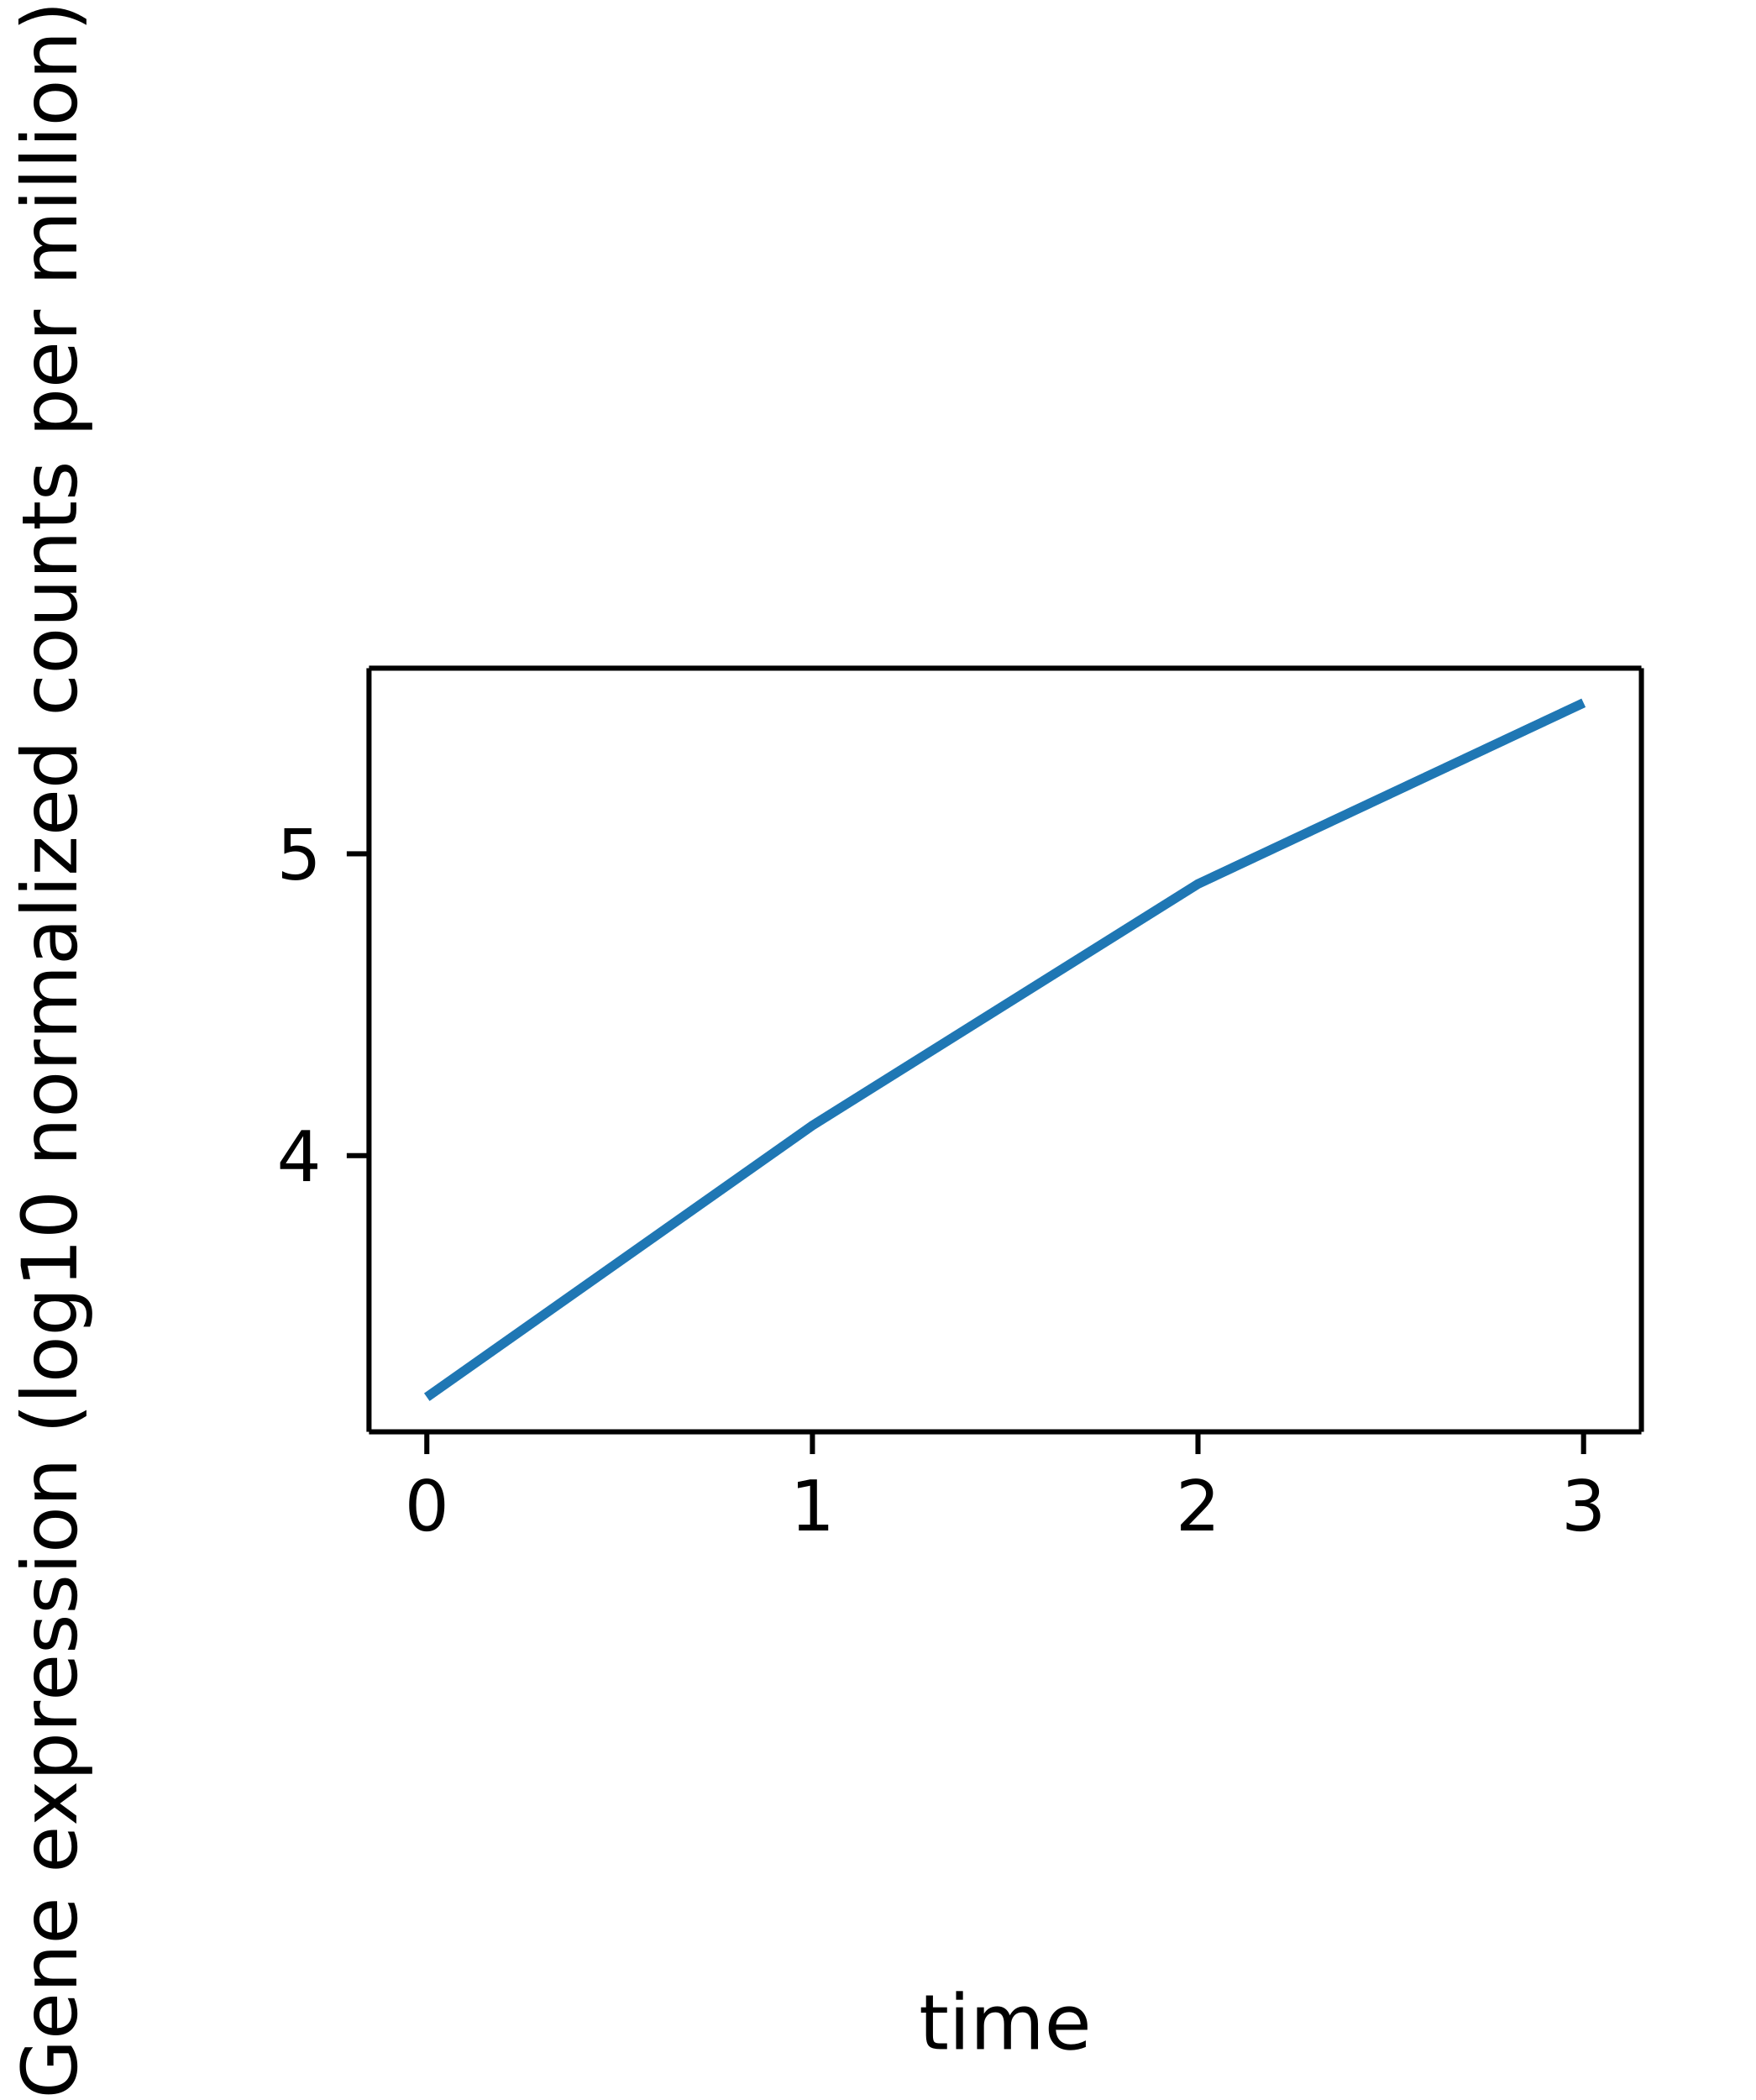
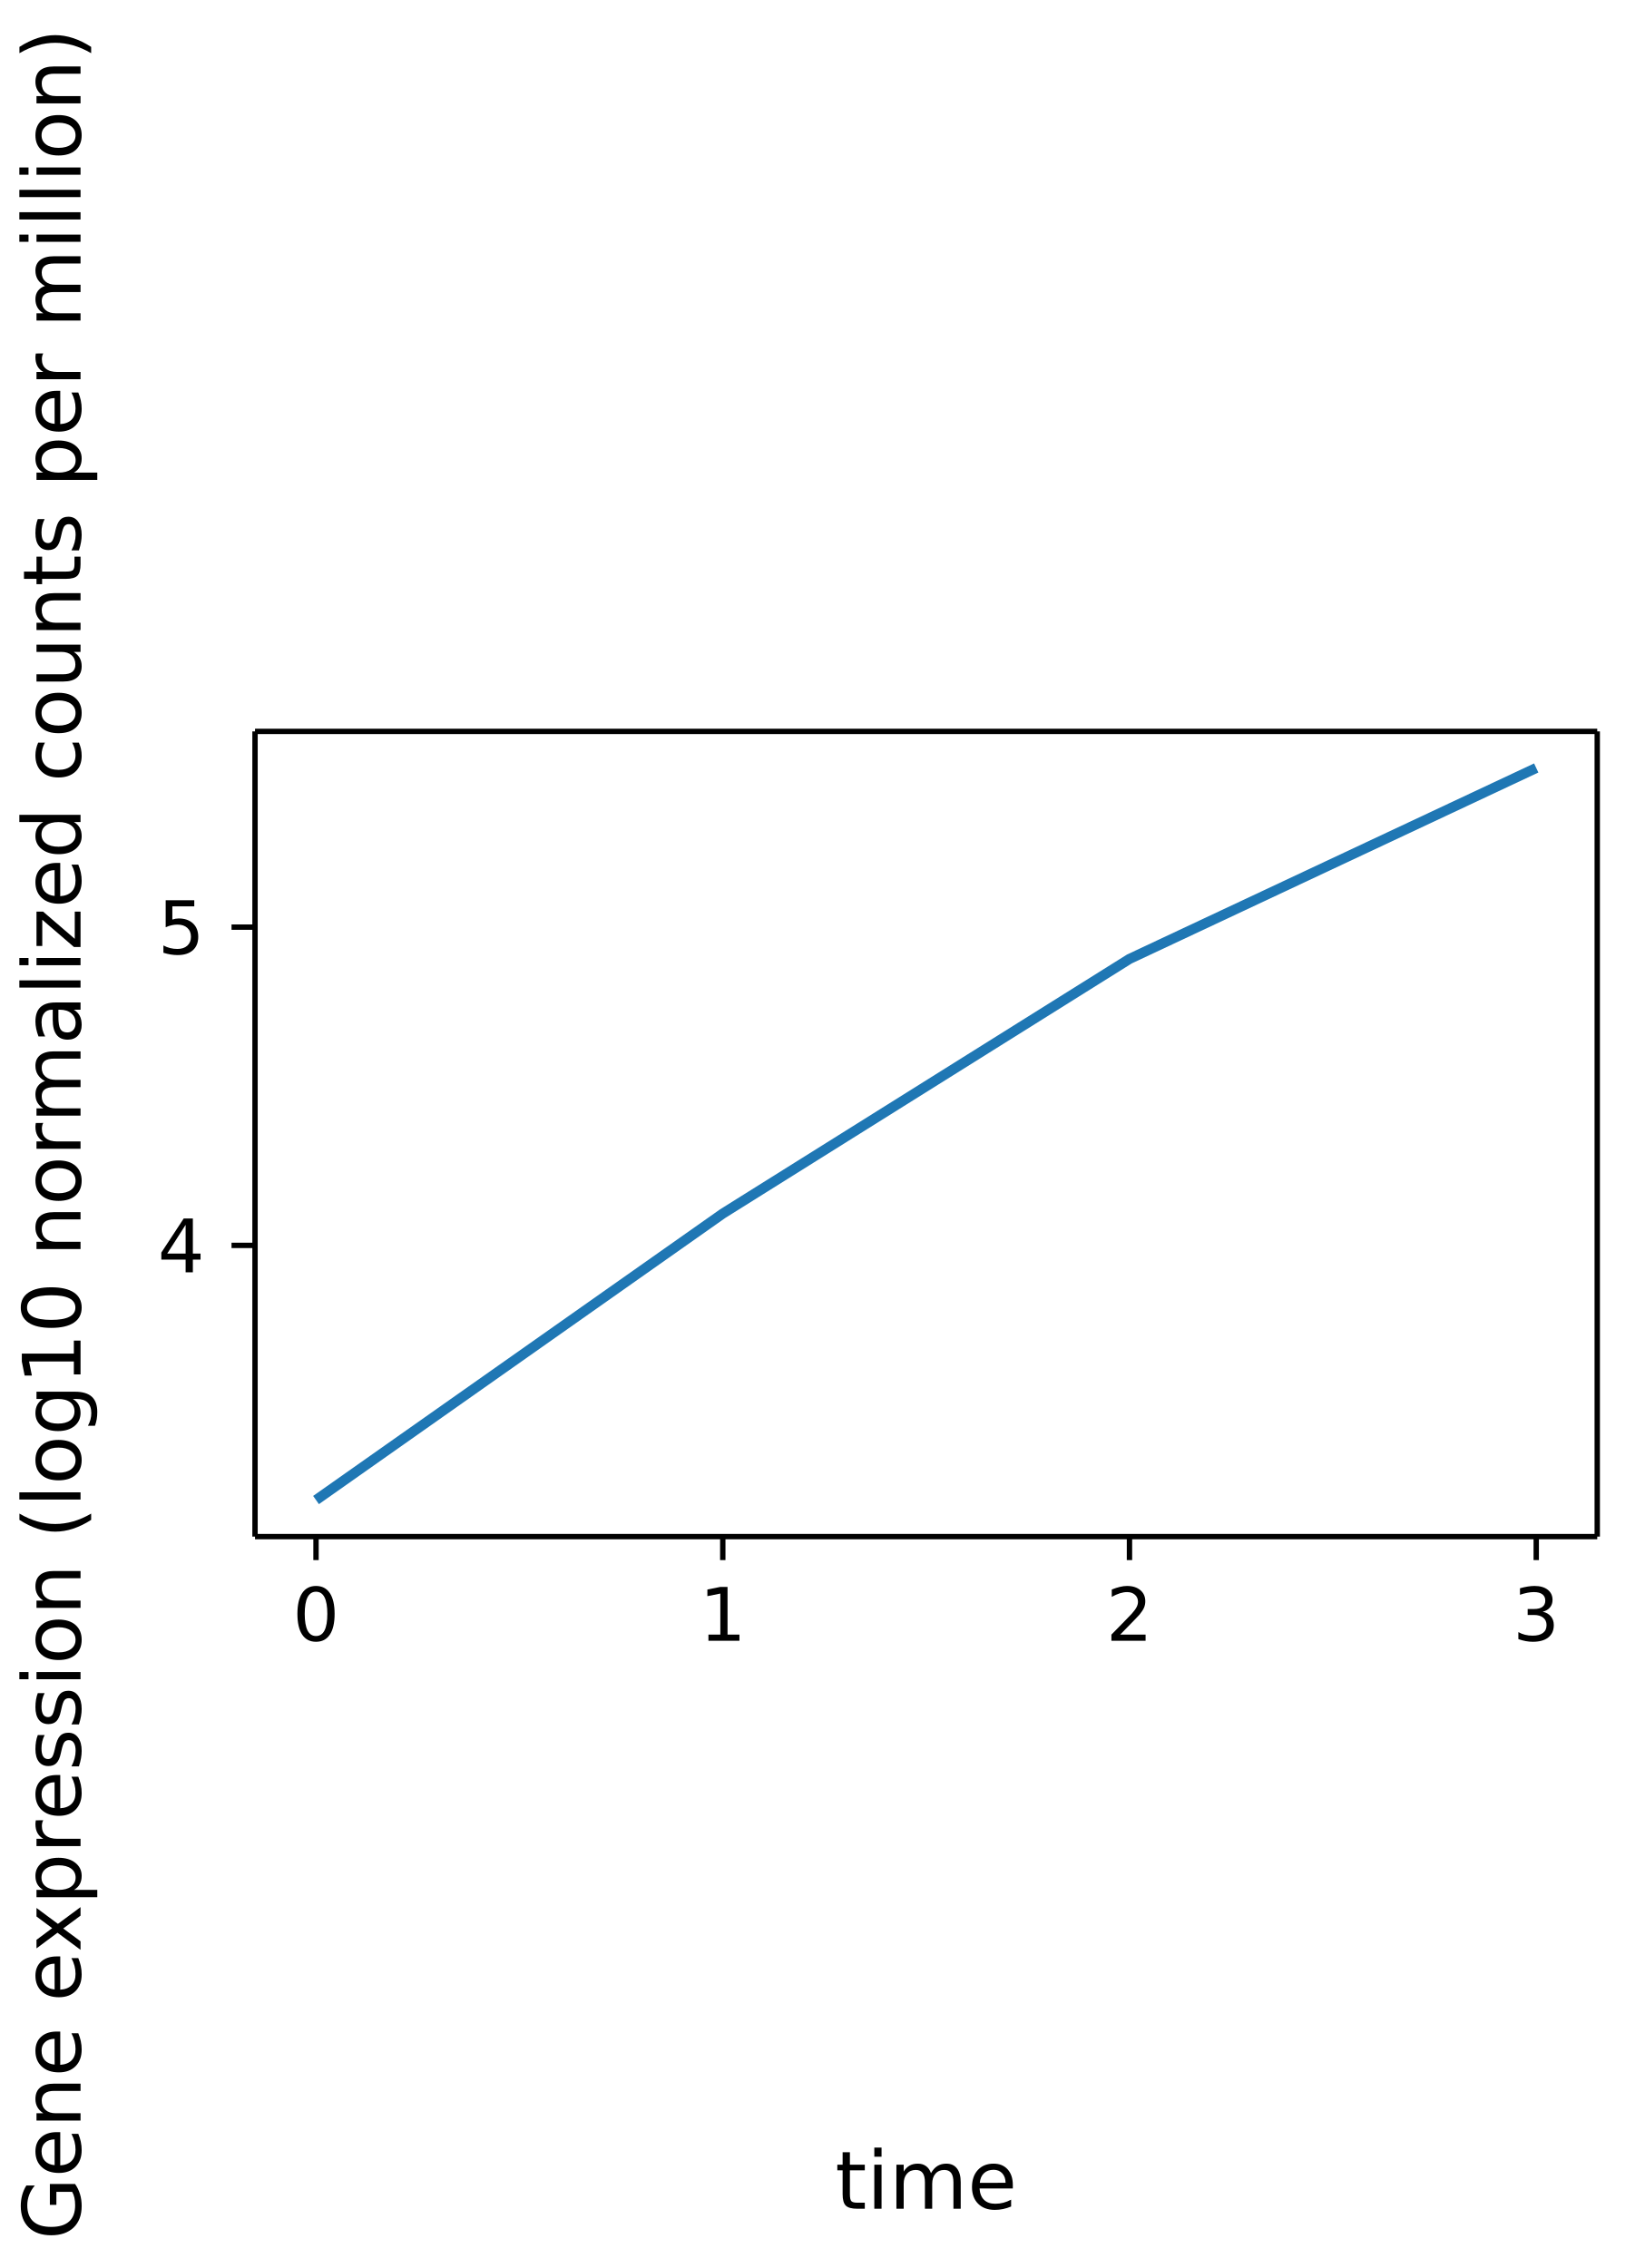
- <svg xmlns="http://www.w3.org/2000/svg" width="276" height="330" viewBox="0 0 276 330" font-family="DejaVu Sans, Bitstream Vera Sans, Verdana, Arial, sans-serif" font-size="11" style="background:#fff" data-plotlet-version="0.4.1" data-plotlet-schema="2" data-plotlet-kind="figure">
-   <g transform="translate(58,105)" data-plotlet-kind="panel" data-plotlet-xlabel="time" data-plotlet-ylabel="Gene expression (log10 normalized counts per million)" data-plotlet-xscale="linear" data-plotlet-yscale="linear" data-plotlet-xlim="-0.15,3.15" data-plotlet-ylim="3.085,5.615" data-plotlet-panel-bbox="0,0,276,330" data-plotlet-data-area="58,105,200,120">
+ <svg xmlns="http://www.w3.org/2000/svg" width="245" height="338" viewBox="0 0 245 338" font-family="DejaVu Sans, Bitstream Vera Sans, Verdana, Arial, sans-serif" font-size="11" style="background:#fff" data-plotlet-version="0.4.3" data-plotlet-schema="2" data-plotlet-kind="figure">
+   <g transform="translate(38,109)" data-plotlet-kind="panel" data-plotlet-xlabel="time" data-plotlet-ylabel="Gene expression (log10 normalized counts per million)" data-plotlet-xscale="linear" data-plotlet-yscale="linear" data-plotlet-xlim="-0.15,3.15" data-plotlet-ylim="3.085,5.615" data-plotlet-panel-bbox="0,0,245,338" data-plotlet-data-area="38,109,200,120">
    <svg x="0" y="0" width="200" height="120" overflow="hidden">
      <g class="plotlet-artist" data-plotlet-type="line" data-plotlet-index="0" data-plotlet-color="#1f77b4" data-plotlet-n="4" data-plotlet-x-min="0" data-plotlet-x-max="3" data-plotlet-y-min="3.2" data-plotlet-y-max="5.5">
        <path d="M9.09,114.55L69.70,71.86L130.30,33.91L190.91,5.45" fill="none" stroke="#1f77b4" stroke-width="1.5" />
      </g>
    </svg>
    <line x1="0" y1="0" x2="200" y2="0" stroke="#000000" stroke-width="0.8" />
    <line x1="0" y1="120" x2="200" y2="120" stroke="#000000" stroke-width="0.8" />
    <line x1="0" y1="0" x2="0" y2="120" stroke="#000000" stroke-width="0.8" />
    <line x1="200" y1="0" x2="200" y2="120" stroke="#000000" stroke-width="0.8" />
    <line x1="9.09" x2="9.09" y1="120" y2="123.5" stroke="#000000" stroke-width="0.8" />
-     <path d="M9.088 128.195Q8.25 128.195 7.829 129.02Q7.407 129.844 7.407 131.499Q7.407 133.147 7.829 133.972Q8.25 134.796 9.088 134.796Q9.931 134.796 10.353 133.972Q10.775 133.147 10.775 131.499Q10.775 129.844 10.353 129.02Q9.931 128.195 9.088 128.195ZM9.088 127.336Q10.436 127.336 11.148 128.402Q11.86 129.468 11.86 131.499Q11.86 133.523 11.148 134.59Q10.436 135.656 9.088 135.656Q7.74 135.656 7.028 134.59Q6.317 133.523 6.317 131.499Q6.317 129.468 7.028 128.402Q7.74 127.336 9.088 127.336Z" fill="#000" />
+     <path d="M9.088 128.214Q8.25 128.214 7.829 129.039Q7.407 129.863 7.407 131.518Q7.407 133.167 7.829 133.991Q8.25 134.815 9.088 134.815Q9.931 134.815 10.353 133.991Q10.775 133.167 10.775 131.518Q10.775 129.863 10.353 129.039Q9.931 128.214 9.088 128.214ZM9.088 127.355Q10.436 127.355 11.148 128.421Q11.86 129.487 11.86 131.518Q11.86 133.542 11.148 134.609Q10.436 135.675 9.088 135.675Q7.74 135.675 7.028 134.609Q6.317 133.542 6.317 131.518Q6.317 129.487 7.028 128.421Q7.74 127.355 9.088 127.355Z" fill="#000" />
    <line x1="69.70" x2="69.70" y1="120" y2="123.5" stroke="#000000" stroke-width="0.8" />
-     <path d="M67.562 134.587H69.334V128.469L67.406 128.856V127.868L69.324 127.481H70.409V134.587H72.181V135.5H67.562Z" fill="#000" />
+     <path d="M67.562 134.606H69.334V128.488L67.406 128.875V127.887L69.324 127.5H70.409V134.606H72.181V135.519H67.562Z" fill="#000" />
    <line x1="130.30" x2="130.30" y1="120" y2="123.5" stroke="#000000" stroke-width="0.8" />
-     <path d="M128.915 134.587H132.701V135.5H127.609V134.587Q128.227 133.948 129.293 132.871Q130.359 131.794 130.633 131.482Q131.154 130.897 131.361 130.491Q131.568 130.086 131.568 129.694Q131.568 129.055 131.119 128.652Q130.671 128.249 129.951 128.249Q129.441 128.249 128.874 128.426Q128.308 128.604 127.663 128.963V127.868Q128.318 127.604 128.888 127.47Q129.457 127.336 129.93 127.336Q131.176 127.336 131.917 127.959Q132.658 128.582 132.658 129.624Q132.658 130.118 132.473 130.561Q132.288 131.004 131.799 131.606Q131.665 131.762 130.945 132.506Q130.225 133.25 128.915 134.587Z" fill="#000" />
+     <path d="M128.915 134.606H132.701V135.519H127.609V134.606Q128.227 133.967 129.293 132.89Q130.359 131.813 130.633 131.501Q131.154 130.916 131.361 130.51Q131.568 130.105 131.568 129.713Q131.568 129.074 131.119 128.671Q130.671 128.268 129.951 128.268Q129.441 128.268 128.874 128.445Q128.308 128.623 127.663 128.982V127.887Q128.318 127.624 128.888 127.489Q129.457 127.355 129.93 127.355Q131.176 127.355 131.917 127.978Q132.658 128.601 132.658 129.643Q132.658 130.137 132.473 130.58Q132.288 131.023 131.799 131.625Q131.665 131.781 130.945 132.525Q130.225 133.269 128.915 134.606Z" fill="#000" />
    <line x1="190.91" x2="190.91" y1="120" y2="123.5" stroke="#000000" stroke-width="0.8" />
-     <path d="M191.873 131.176Q192.652 131.343 193.09 131.869Q193.527 132.396 193.527 133.169Q193.527 134.356 192.711 135.006Q191.895 135.656 190.391 135.656Q189.886 135.656 189.351 135.556Q188.817 135.457 188.248 135.258V134.211Q188.699 134.474 189.236 134.608Q189.773 134.743 190.359 134.743Q191.379 134.743 191.913 134.34Q192.448 133.937 192.448 133.169Q192.448 132.46 191.951 132.06Q191.454 131.66 190.568 131.66H189.633V130.768H190.611Q191.411 130.768 191.836 130.448Q192.26 130.129 192.26 129.527Q192.26 128.91 191.822 128.579Q191.384 128.249 190.568 128.249Q190.122 128.249 189.612 128.346Q189.102 128.442 188.489 128.646V127.68Q189.107 127.508 189.647 127.422Q190.187 127.336 190.665 127.336Q191.9 127.336 192.62 127.897Q193.34 128.458 193.34 129.415Q193.34 130.081 192.958 130.54Q192.577 130.999 191.873 131.176Z" fill="#000" />
+     <path d="M191.873 131.195Q192.652 131.362 193.09 131.888Q193.527 132.415 193.527 133.188Q193.527 134.375 192.711 135.025Q191.895 135.675 190.391 135.675Q189.886 135.675 189.351 135.575Q188.817 135.476 188.248 135.277V134.23Q188.699 134.493 189.236 134.627Q189.773 134.762 190.359 134.762Q191.379 134.762 191.913 134.359Q192.448 133.956 192.448 133.188Q192.448 132.479 191.951 132.079Q191.454 131.679 190.568 131.679H189.633V130.787H190.611Q191.411 130.787 191.836 130.468Q192.26 130.148 192.26 129.546Q192.26 128.929 191.822 128.598Q191.384 128.268 190.568 128.268Q190.122 128.268 189.612 128.365Q189.102 128.461 188.489 128.666V127.699Q189.107 127.527 189.647 127.441Q190.187 127.355 190.665 127.355Q191.9 127.355 192.62 127.916Q193.34 128.478 193.34 129.434Q193.34 130.1 192.958 130.559Q192.577 131.018 191.873 131.195Z" fill="#000" />
    <line x1="0" x2="-3.5" y1="76.60" y2="76.60" stroke="#000000" stroke-width="0.8" />
-     <path d="M-10.341 73.527 -13.081 77.808H-10.341ZM-10.626 72.582H-9.262V77.808H-8.118V78.71H-9.262V80.601H-10.341V78.71H-13.961V77.663Z" fill="#000" />
+     <path d="M-10.341 73.537 -13.081 77.817H-10.341ZM-10.626 72.591H-9.262V77.817H-8.118V78.72H-9.262V80.61H-10.341V78.72H-13.961V77.672Z" fill="#000" />
    <line x1="0" x2="-3.5" y1="29.17" y2="29.17" stroke="#000000" stroke-width="0.8" />
-     <path d="M-13.312 25.151H-9.052V26.064H-12.318V28.03Q-12.082 27.949 -11.845 27.909Q-11.609 27.869 -11.373 27.869Q-10.03 27.869 -9.246 28.605Q-8.461 29.34 -8.461 30.597Q-8.461 31.892 -9.267 32.609Q-10.073 33.326 -11.539 33.326Q-12.044 33.326 -12.568 33.24Q-13.091 33.154 -13.65 32.982V31.892Q-13.167 32.155 -12.651 32.284Q-12.135 32.413 -11.561 32.413Q-10.631 32.413 -10.089 31.924Q-9.546 31.435 -9.546 30.597Q-9.546 29.759 -10.089 29.271Q-10.631 28.782 -11.561 28.782Q-11.996 28.782 -12.428 28.878Q-12.86 28.975 -13.312 29.179Z" fill="#000" />
-     <path d="M88.642 208.574V210.438H90.862V211.275H88.642V214.838Q88.642 215.641 88.861 215.869Q89.081 216.098 89.755 216.098H90.862V217.0H89.755Q88.507 217.0 88.032 216.534Q87.558 216.068 87.558 214.838V211.275H86.767V210.438H87.558V208.574ZM92.28 210.438H93.358V217.0H92.28ZM92.28 207.883H93.358V209.248H92.28ZM100.724 211.697Q101.128 210.971 101.69 210.625Q102.253 210.279 103.015 210.279Q104.04 210.279 104.597 210.997Q105.153 211.715 105.153 213.039V217.0H104.069V213.074Q104.069 212.131 103.735 211.674Q103.401 211.217 102.716 211.217Q101.878 211.217 101.392 211.773Q100.905 212.33 100.905 213.291V217.0H99.821V213.074Q99.821 212.125 99.487 211.671Q99.153 211.217 98.456 211.217Q97.63 211.217 97.144 211.776Q96.657 212.336 96.657 213.291V217.0H95.573V210.438H96.657V211.457Q97.026 210.854 97.542 210.566Q98.058 210.279 98.767 210.279Q99.481 210.279 99.982 210.643Q100.483 211.006 100.724 211.697ZM112.917 213.449V213.977H107.96Q108.03 215.09 108.631 215.673Q109.231 216.256 110.304 216.256Q110.925 216.256 111.508 216.104Q112.091 215.951 112.665 215.646V216.666Q112.085 216.912 111.476 217.041Q110.866 217.17 110.239 217.17Q108.669 217.17 107.752 216.256Q106.835 215.342 106.835 213.783Q106.835 212.172 107.705 211.226Q108.575 210.279 110.052 210.279Q111.376 210.279 112.146 211.132Q112.917 211.984 112.917 213.449ZM111.839 213.133Q111.827 212.248 111.344 211.721Q110.86 211.193 110.063 211.193Q109.161 211.193 108.619 211.703Q108.077 212.213 107.995 213.139Z" fill="#000" />
-     <g transform="translate(-46,60.0) rotate(-90)">
+     <path d="M-13.312 25.16H-9.052V26.074H-12.318V28.039Q-12.082 27.959 -11.845 27.918Q-11.609 27.878 -11.373 27.878Q-10.03 27.878 -9.246 28.614Q-8.461 29.35 -8.461 30.607Q-8.461 31.901 -9.267 32.618Q-10.073 33.335 -11.539 33.335Q-12.044 33.335 -12.568 33.249Q-13.091 33.163 -13.65 32.991V31.901Q-13.167 32.164 -12.651 32.293Q-12.135 32.422 -11.561 32.422Q-10.631 32.422 -10.089 31.933Q-9.546 31.445 -9.546 30.607Q-9.546 29.769 -10.089 29.28Q-10.631 28.791 -11.561 28.791Q-11.996 28.791 -12.428 28.888Q-12.86 28.985 -13.312 29.189Z" fill="#000" />
+     <path d="M88.642 211.744V213.607H90.862V214.445H88.642V218.008Q88.642 218.811 88.861 219.039Q89.081 219.268 89.755 219.268H90.862V220.17H89.755Q88.507 220.17 88.032 219.704Q87.558 219.238 87.558 218.008V214.445H86.767V213.607H87.558V211.744ZM92.28 213.607H93.358V220.17H92.28ZM92.28 211.053H93.358V212.418H92.28ZM100.724 214.867Q101.128 214.141 101.69 213.795Q102.253 213.449 103.015 213.449Q104.04 213.449 104.597 214.167Q105.153 214.885 105.153 216.209V220.17H104.069V216.244Q104.069 215.301 103.735 214.844Q103.401 214.387 102.716 214.387Q101.878 214.387 101.392 214.943Q100.905 215.5 100.905 216.461V220.17H99.821V216.244Q99.821 215.295 99.487 214.841Q99.153 214.387 98.456 214.387Q97.63 214.387 97.144 214.946Q96.657 215.506 96.657 216.461V220.17H95.573V213.607H96.657V214.627Q97.026 214.023 97.542 213.736Q98.058 213.449 98.767 213.449Q99.481 213.449 99.982 213.812Q100.483 214.176 100.724 214.867ZM112.917 216.619V217.146H107.96Q108.03 218.26 108.631 218.843Q109.231 219.426 110.304 219.426Q110.925 219.426 111.508 219.273Q112.091 219.121 112.665 218.816V219.836Q112.085 220.082 111.476 220.211Q110.866 220.34 110.239 220.34Q108.669 220.34 107.752 219.426Q106.835 218.512 106.835 216.953Q106.835 215.342 107.705 214.396Q108.575 213.449 110.052 213.449Q111.376 213.449 112.146 214.302Q112.917 215.154 112.917 216.619ZM111.839 216.303Q111.827 215.418 111.344 214.891Q110.86 214.363 110.063 214.363Q109.161 214.363 108.619 214.873Q108.077 215.383 107.995 216.309Z" fill="#000" />
+     <g transform="translate(-26.0,60.0) rotate(-90)">
      <path d="M-157.652 -1.248V-3.598H-159.586V-4.57H-156.48V-0.814Q-157.166 -0.328 -157.992 -0.079Q-158.818 0.17 -159.756 0.17Q-161.807 0.17 -162.964 -1.028Q-164.121 -2.227 -164.121 -4.365Q-164.121 -6.51 -162.964 -7.708Q-161.807 -8.906 -159.756 -8.906Q-158.9 -8.906 -158.13 -8.695Q-157.359 -8.484 -156.709 -8.074V-6.814Q-157.365 -7.371 -158.104 -7.652Q-158.842 -7.934 -159.656 -7.934Q-161.262 -7.934 -162.067 -7.037Q-162.873 -6.141 -162.873 -4.365Q-162.873 -2.596 -162.067 -1.699Q-161.262 -0.803 -159.656 -0.803Q-159.029 -0.803 -158.537 -0.911Q-158.045 -1.02 -157.652 -1.248ZM-148.752 -3.551V-3.023H-153.709Q-153.639 -1.91 -153.038 -1.327Q-152.438 -0.744 -151.365 -0.744Q-150.744 -0.744 -150.161 -0.896Q-149.578 -1.049 -149.004 -1.354V-0.334Q-149.584 -0.088 -150.193 0.041Q-150.803 0.17 -151.43 0.17Q-153.0 0.17 -153.917 -0.744Q-154.834 -1.658 -154.834 -3.217Q-154.834 -4.828 -153.964 -5.774Q-153.094 -6.721 -151.617 -6.721Q-150.293 -6.721 -149.522 -5.868Q-148.752 -5.016 -148.752 -3.551ZM-149.83 -3.867Q-149.842 -4.752 -150.325 -5.279Q-150.809 -5.807 -151.605 -5.807Q-152.508 -5.807 -153.05 -5.297Q-153.592 -4.787 -153.674 -3.861ZM-141.527 -3.961V0.0H-142.605V-3.926Q-142.605 -4.857 -142.969 -5.32Q-143.332 -5.783 -144.059 -5.783Q-144.932 -5.783 -145.436 -5.227Q-145.939 -4.67 -145.939 -3.709V0.0H-147.023V-6.562H-145.939V-5.543Q-145.553 -6.135 -145.028 -6.428Q-144.504 -6.721 -143.818 -6.721Q-142.688 -6.721 -142.107 -6.021Q-141.527 -5.32 -141.527 -3.961ZM-133.764 -3.551V-3.023H-138.721Q-138.65 -1.91 -138.05 -1.327Q-137.449 -0.744 -136.377 -0.744Q-135.756 -0.744 -135.173 -0.896Q-134.59 -1.049 -134.016 -1.354V-0.334Q-134.596 -0.088 -135.205 0.041Q-135.814 0.17 -136.441 0.17Q-138.012 0.17 -138.929 -0.744Q-139.846 -1.658 -139.846 -3.217Q-139.846 -4.828 -138.976 -5.774Q-138.105 -6.721 -136.629 -6.721Q-135.305 -6.721 -134.534 -5.868Q-133.764 -5.016 -133.764 -3.551ZM-134.842 -3.867Q-134.854 -4.752 -135.337 -5.279Q-135.82 -5.807 -136.617 -5.807Q-137.52 -5.807 -138.062 -5.297Q-138.604 -4.787 -138.686 -3.861ZM-122.566 -3.551V-3.023H-127.523Q-127.453 -1.91 -126.853 -1.327Q-126.252 -0.744 -125.18 -0.744Q-124.559 -0.744 -123.976 -0.896Q-123.393 -1.049 -122.818 -1.354V-0.334Q-123.398 -0.088 -124.008 0.041Q-124.617 0.17 -125.244 0.17Q-126.814 0.17 -127.731 -0.744Q-128.648 -1.658 -128.648 -3.217Q-128.648 -4.828 -127.778 -5.774Q-126.908 -6.721 -125.432 -6.721Q-124.107 -6.721 -123.337 -5.868Q-122.566 -5.016 -122.566 -3.551ZM-123.645 -3.867Q-123.656 -4.752 -124.14 -5.279Q-124.623 -5.807 -125.42 -5.807Q-126.322 -5.807 -126.864 -5.297Q-127.406 -4.787 -127.488 -3.861ZM-115.342 -6.562 -117.715 -3.369 -115.219 0.0H-116.49L-118.4 -2.578L-120.311 0.0H-121.582L-119.033 -3.434L-121.365 -6.562H-120.094L-118.354 -4.225L-116.613 -6.562ZM-112.652 -0.984V2.496H-113.736V-6.562H-112.652V-5.566Q-112.312 -6.152 -111.794 -6.437Q-111.275 -6.721 -110.555 -6.721Q-109.359 -6.721 -108.612 -5.771Q-107.865 -4.822 -107.865 -3.275Q-107.865 -1.729 -108.612 -0.779Q-109.359 0.17 -110.555 0.17Q-111.275 0.17 -111.794 -0.114Q-112.312 -0.398 -112.652 -0.984ZM-108.984 -3.275Q-108.984 -4.465 -109.474 -5.142Q-109.963 -5.818 -110.818 -5.818Q-111.674 -5.818 -112.163 -5.142Q-112.652 -4.465 -112.652 -3.275Q-112.652 -2.086 -112.163 -1.409Q-111.674 -0.732 -110.818 -0.732Q-109.963 -0.732 -109.474 -1.409Q-108.984 -2.086 -108.984 -3.275ZM-102.275 -5.555Q-102.457 -5.66 -102.671 -5.71Q-102.885 -5.76 -103.143 -5.76Q-104.057 -5.76 -104.546 -5.165Q-105.035 -4.57 -105.035 -3.457V0.0H-106.119V-6.562H-105.035V-5.543Q-104.695 -6.141 -104.15 -6.431Q-103.605 -6.721 -102.826 -6.721Q-102.715 -6.721 -102.58 -6.706Q-102.445 -6.691 -102.281 -6.662ZM-95.531 -3.551V-3.023H-100.488Q-100.418 -1.91 -99.817 -1.327Q-99.217 -0.744 -98.145 -0.744Q-97.523 -0.744 -96.94 -0.896Q-96.357 -1.049 -95.783 -1.354V-0.334Q-96.363 -0.088 -96.973 0.041Q-97.582 0.17 -98.209 0.17Q-99.779 0.17 -100.696 -0.744Q-101.613 -1.658 -101.613 -3.217Q-101.613 -4.828 -100.743 -5.774Q-99.873 -6.721 -98.396 -6.721Q-97.072 -6.721 -96.302 -5.868Q-95.531 -5.016 -95.531 -3.551ZM-96.609 -3.867Q-96.621 -4.752 -97.104 -5.279Q-97.588 -5.807 -98.385 -5.807Q-99.287 -5.807 -99.829 -5.297Q-100.371 -4.787 -100.453 -3.861ZM-89.578 -6.369V-5.35Q-90.035 -5.584 -90.527 -5.701Q-91.02 -5.818 -91.547 -5.818Q-92.35 -5.818 -92.751 -5.572Q-93.152 -5.326 -93.152 -4.834Q-93.152 -4.459 -92.865 -4.245Q-92.578 -4.031 -91.711 -3.838L-91.342 -3.756Q-90.193 -3.51 -89.71 -3.062Q-89.227 -2.613 -89.227 -1.811Q-89.227 -0.896 -89.95 -0.363Q-90.674 0.17 -91.939 0.17Q-92.467 0.17 -93.038 0.067Q-93.609 -0.035 -94.242 -0.24V-1.354Q-93.645 -1.043 -93.064 -0.888Q-92.484 -0.732 -91.916 -0.732Q-91.154 -0.732 -90.744 -0.993Q-90.334 -1.254 -90.334 -1.729Q-90.334 -2.168 -90.63 -2.402Q-90.926 -2.637 -91.928 -2.854L-92.303 -2.941Q-93.305 -3.152 -93.75 -3.589Q-94.195 -4.025 -94.195 -4.787Q-94.195 -5.713 -93.539 -6.217Q-92.883 -6.721 -91.676 -6.721Q-91.078 -6.721 -90.551 -6.633Q-90.023 -6.545 -89.578 -6.369ZM-83.326 -6.369V-5.35Q-83.783 -5.584 -84.275 -5.701Q-84.768 -5.818 -85.295 -5.818Q-86.098 -5.818 -86.499 -5.572Q-86.9 -5.326 -86.9 -4.834Q-86.9 -4.459 -86.613 -4.245Q-86.326 -4.031 -85.459 -3.838L-85.09 -3.756Q-83.941 -3.51 -83.458 -3.062Q-82.975 -2.613 -82.975 -1.811Q-82.975 -0.896 -83.698 -0.363Q-84.422 0.17 -85.688 0.17Q-86.215 0.17 -86.786 0.067Q-87.357 -0.035 -87.99 -0.24V-1.354Q-87.393 -1.043 -86.812 -0.888Q-86.232 -0.732 -85.664 -0.732Q-84.902 -0.732 -84.492 -0.993Q-84.082 -1.254 -84.082 -1.729Q-84.082 -2.168 -84.378 -2.402Q-84.674 -2.637 -85.676 -2.854L-86.051 -2.941Q-87.053 -3.152 -87.498 -3.589Q-87.943 -4.025 -87.943 -4.787Q-87.943 -5.713 -87.287 -6.217Q-86.631 -6.721 -85.424 -6.721Q-84.826 -6.721 -84.299 -6.633Q-83.771 -6.545 -83.326 -6.369ZM-81.258 -6.562H-80.18V0.0H-81.258ZM-81.258 -9.117H-80.18V-7.752H-81.258ZM-75.381 -5.807Q-76.248 -5.807 -76.752 -5.13Q-77.256 -4.453 -77.256 -3.275Q-77.256 -2.098 -76.755 -1.421Q-76.254 -0.744 -75.381 -0.744Q-74.52 -0.744 -74.016 -1.424Q-73.512 -2.104 -73.512 -3.275Q-73.512 -4.441 -74.016 -5.124Q-74.52 -5.807 -75.381 -5.807ZM-75.381 -6.721Q-73.975 -6.721 -73.172 -5.807Q-72.369 -4.893 -72.369 -3.275Q-72.369 -1.664 -73.172 -0.747Q-73.975 0.17 -75.381 0.17Q-76.793 0.17 -77.593 -0.747Q-78.393 -1.664 -78.393 -3.275Q-78.393 -4.893 -77.593 -5.807Q-76.793 -6.721 -75.381 -6.721ZM-65.127 -3.961V0.0H-66.205V-3.926Q-66.205 -4.857 -66.568 -5.32Q-66.932 -5.783 -67.658 -5.783Q-68.531 -5.783 -69.035 -5.227Q-69.539 -4.67 -69.539 -3.709V0.0H-70.623V-6.562H-69.539V-5.543Q-69.152 -6.135 -68.628 -6.428Q-68.104 -6.721 -67.418 -6.721Q-66.287 -6.721 -65.707 -6.021Q-65.127 -5.32 -65.127 -3.961ZM-56.572 -9.105Q-57.357 -7.758 -57.738 -6.439Q-58.119 -5.121 -58.119 -3.768Q-58.119 -2.414 -57.735 -1.087Q-57.352 0.24 -56.572 1.582H-57.51Q-58.389 0.205 -58.825 -1.125Q-59.262 -2.455 -59.262 -3.768Q-59.262 -5.074 -58.828 -6.398Q-58.395 -7.723 -57.51 -9.105ZM-54.48 -9.117H-53.402V0.0H-54.48ZM-48.604 -5.807Q-49.471 -5.807 -49.975 -5.13Q-50.479 -4.453 -50.479 -3.275Q-50.479 -2.098 -49.978 -1.421Q-49.477 -0.744 -48.604 -0.744Q-47.742 -0.744 -47.238 -1.424Q-46.734 -2.104 -46.734 -3.275Q-46.734 -4.441 -47.238 -5.124Q-47.742 -5.807 -48.604 -5.807ZM-48.604 -6.721Q-47.197 -6.721 -46.395 -5.807Q-45.592 -4.893 -45.592 -3.275Q-45.592 -1.664 -46.395 -0.747Q-47.197 0.17 -48.604 0.17Q-50.016 0.17 -50.815 -0.747Q-51.615 -1.664 -51.615 -3.275Q-51.615 -4.893 -50.815 -5.807Q-50.016 -6.721 -48.604 -6.721ZM-39.486 -3.357Q-39.486 -4.529 -39.97 -5.174Q-40.453 -5.818 -41.326 -5.818Q-42.193 -5.818 -42.677 -5.174Q-43.16 -4.529 -43.16 -3.357Q-43.16 -2.191 -42.677 -1.547Q-42.193 -0.902 -41.326 -0.902Q-40.453 -0.902 -39.97 -1.547Q-39.486 -2.191 -39.486 -3.357ZM-38.408 -0.814Q-38.408 0.861 -39.152 1.679Q-39.896 2.496 -41.432 2.496Q-42.0 2.496 -42.504 2.411Q-43.008 2.326 -43.482 2.15V1.102Q-43.008 1.359 -42.545 1.482Q-42.082 1.605 -41.602 1.605Q-40.541 1.605 -40.014 1.052Q-39.486 0.498 -39.486 -0.621V-1.154Q-39.82 -0.574 -40.342 -0.287Q-40.863 0.0 -41.59 0.0Q-42.797 0.0 -43.535 -0.92Q-44.273 -1.84 -44.273 -3.357Q-44.273 -4.881 -43.535 -5.801Q-42.797 -6.721 -41.59 -6.721Q-40.863 -6.721 -40.342 -6.434Q-39.82 -6.146 -39.486 -5.566V-6.562H-38.408ZM-35.83 -0.996H-33.896V-7.67L-36.0 -7.248V-8.326L-33.908 -8.748H-32.725V-0.996H-30.791V0.0H-35.83ZM-25.869 -7.969Q-26.783 -7.969 -27.243 -7.069Q-27.703 -6.17 -27.703 -4.365Q-27.703 -2.566 -27.243 -1.667Q-26.783 -0.768 -25.869 -0.768Q-24.949 -0.768 -24.489 -1.667Q-24.029 -2.566 -24.029 -4.365Q-24.029 -6.17 -24.489 -7.069Q-24.949 -7.969 -25.869 -7.969ZM-25.869 -8.906Q-24.398 -8.906 -23.622 -7.743Q-22.846 -6.58 -22.846 -4.365Q-22.846 -2.156 -23.622 -0.993Q-24.398 0.17 -25.869 0.17Q-27.34 0.17 -28.116 -0.993Q-28.893 -2.156 -28.893 -4.365Q-28.893 -6.58 -28.116 -7.743Q-27.34 -8.906 -25.869 -8.906ZM-11.648 -3.961V0.0H-12.727V-3.926Q-12.727 -4.857 -13.09 -5.32Q-13.453 -5.783 -14.18 -5.783Q-15.053 -5.783 -15.557 -5.227Q-16.061 -4.67 -16.061 -3.709V0.0H-17.145V-6.562H-16.061V-5.543Q-15.674 -6.135 -15.149 -6.428Q-14.625 -6.721 -13.939 -6.721Q-12.809 -6.721 -12.229 -6.021Q-11.648 -5.32 -11.648 -3.961ZM-6.955 -5.807Q-7.822 -5.807 -8.326 -5.13Q-8.83 -4.453 -8.83 -3.275Q-8.83 -2.098 -8.329 -1.421Q-7.828 -0.744 -6.955 -0.744Q-6.094 -0.744 -5.59 -1.424Q-5.086 -2.104 -5.086 -3.275Q-5.086 -4.441 -5.59 -5.124Q-6.094 -5.807 -6.955 -5.807ZM-6.955 -6.721Q-5.549 -6.721 -4.746 -5.807Q-3.943 -4.893 -3.943 -3.275Q-3.943 -1.664 -4.746 -0.747Q-5.549 0.17 -6.955 0.17Q-8.367 0.17 -9.167 -0.747Q-9.967 -1.664 -9.967 -3.275Q-9.967 -4.893 -9.167 -5.807Q-8.367 -6.721 -6.955 -6.721ZM1.646 -5.555Q1.465 -5.66 1.251 -5.71Q1.037 -5.76 0.779 -5.76Q-0.135 -5.76 -0.624 -5.165Q-1.113 -4.57 -1.113 -3.457V0.0H-2.197V-6.562H-1.113V-5.543Q-0.773 -6.141 -0.229 -6.431Q0.316 -6.721 1.096 -6.721Q1.207 -6.721 1.342 -6.706Q1.477 -6.691 1.641 -6.662ZM7.887 -5.303Q8.291 -6.029 8.854 -6.375Q9.416 -6.721 10.178 -6.721Q11.203 -6.721 11.76 -6.003Q12.316 -5.285 12.316 -3.961V0.0H11.232V-3.926Q11.232 -4.869 10.898 -5.326Q10.564 -5.783 9.879 -5.783Q9.041 -5.783 8.555 -5.227Q8.068 -4.67 8.068 -3.709V0.0H6.984V-3.926Q6.984 -4.875 6.65 -5.329Q6.316 -5.783 5.619 -5.783Q4.793 -5.783 4.307 -5.224Q3.82 -4.664 3.82 -3.709V0.0H2.736V-6.562H3.82V-5.543Q4.189 -6.146 4.705 -6.434Q5.221 -6.721 5.93 -6.721Q6.645 -6.721 7.146 -6.357Q7.646 -5.994 7.887 -5.303ZM17.449 -3.299Q16.143 -3.299 15.639 -3.0Q15.135 -2.701 15.135 -1.98Q15.135 -1.406 15.513 -1.069Q15.891 -0.732 16.541 -0.732Q17.438 -0.732 17.979 -1.368Q18.521 -2.004 18.521 -3.059V-3.299ZM19.6 -3.744V0.0H18.521V-0.996Q18.152 -0.398 17.602 -0.114Q17.051 0.17 16.254 0.17Q15.246 0.17 14.651 -0.396Q14.057 -0.961 14.057 -1.91Q14.057 -3.018 14.798 -3.58Q15.539 -4.143 17.01 -4.143H18.521V-4.248Q18.521 -4.992 18.032 -5.399Q17.543 -5.807 16.658 -5.807Q16.096 -5.807 15.562 -5.672Q15.029 -5.537 14.537 -5.268V-6.264Q15.129 -6.492 15.686 -6.606Q16.242 -6.721 16.77 -6.721Q18.193 -6.721 18.896 -5.982Q19.6 -5.244 19.6 -3.744ZM21.82 -9.117H22.898V0.0H21.82ZM25.154 -6.562H26.232V0.0H25.154ZM25.154 -9.117H26.232V-7.752H25.154ZM28.02 -6.562H33.141V-5.578L29.086 -0.861H33.141V0.0H27.873V-0.984L31.928 -5.701H28.02ZM40.4 -3.551V-3.023H35.443Q35.514 -1.91 36.114 -1.327Q36.715 -0.744 37.787 -0.744Q38.408 -0.744 38.991 -0.896Q39.574 -1.049 40.148 -1.354V-0.334Q39.568 -0.088 38.959 0.041Q38.35 0.17 37.723 0.17Q36.152 0.17 35.235 -0.744Q34.318 -1.658 34.318 -3.217Q34.318 -4.828 35.188 -5.774Q36.059 -6.721 37.535 -6.721Q38.859 -6.721 39.63 -5.868Q40.4 -5.016 40.4 -3.551ZM39.322 -3.867Q39.311 -4.752 38.827 -5.279Q38.344 -5.807 37.547 -5.807Q36.645 -5.807 36.103 -5.297Q35.561 -4.787 35.479 -3.861ZM46.488 -5.566V-9.117H47.566V0.0H46.488V-0.984Q46.148 -0.398 45.63 -0.114Q45.111 0.17 44.385 0.17Q43.195 0.17 42.448 -0.779Q41.701 -1.729 41.701 -3.275Q41.701 -4.822 42.448 -5.771Q43.195 -6.721 44.385 -6.721Q45.111 -6.721 45.63 -6.437Q46.148 -6.152 46.488 -5.566ZM42.814 -3.275Q42.814 -2.086 43.304 -1.409Q43.793 -0.732 44.648 -0.732Q45.504 -0.732 45.996 -1.409Q46.488 -2.086 46.488 -3.275Q46.488 -4.465 45.996 -5.142Q45.504 -5.818 44.648 -5.818Q43.793 -5.818 43.304 -5.142Q42.814 -4.465 42.814 -3.275ZM58.324 -6.311V-5.303Q57.867 -5.555 57.407 -5.681Q56.947 -5.807 56.479 -5.807Q55.43 -5.807 54.85 -5.142Q54.27 -4.477 54.27 -3.275Q54.27 -2.074 54.85 -1.409Q55.43 -0.744 56.479 -0.744Q56.947 -0.744 57.407 -0.87Q57.867 -0.996 58.324 -1.248V-0.252Q57.873 -0.041 57.39 0.064Q56.906 0.17 56.361 0.17Q54.879 0.17 54.006 -0.762Q53.133 -1.693 53.133 -3.275Q53.133 -4.881 54.015 -5.801Q54.896 -6.721 56.432 -6.721Q56.93 -6.721 57.404 -6.618Q57.879 -6.516 58.324 -6.311ZM62.742 -5.807Q61.875 -5.807 61.371 -5.13Q60.867 -4.453 60.867 -3.275Q60.867 -2.098 61.368 -1.421Q61.869 -0.744 62.742 -0.744Q63.604 -0.744 64.107 -1.424Q64.611 -2.104 64.611 -3.275Q64.611 -4.441 64.107 -5.124Q63.604 -5.807 62.742 -5.807ZM62.742 -6.721Q64.148 -6.721 64.951 -5.807Q65.754 -4.893 65.754 -3.275Q65.754 -1.664 64.951 -0.747Q64.148 0.17 62.742 0.17Q61.33 0.17 60.53 -0.747Q59.73 -1.664 59.73 -3.275Q59.73 -4.893 60.53 -5.807Q61.33 -6.721 62.742 -6.721ZM67.43 -2.59V-6.562H68.508V-2.631Q68.508 -1.699 68.871 -1.233Q69.234 -0.768 69.961 -0.768Q70.834 -0.768 71.341 -1.324Q71.848 -1.881 71.848 -2.842V-6.562H72.926V0.0H71.848V-1.008Q71.455 -0.41 70.937 -0.12Q70.418 0.17 69.732 0.17Q68.602 0.17 68.016 -0.533Q67.43 -1.236 67.43 -2.59ZM70.143 -6.721ZM80.602 -3.961V0.0H79.523V-3.926Q79.523 -4.857 79.16 -5.32Q78.797 -5.783 78.07 -5.783Q77.197 -5.783 76.693 -5.227Q76.189 -4.67 76.189 -3.709V0.0H75.105V-6.562H76.189V-5.543Q76.576 -6.135 77.101 -6.428Q77.625 -6.721 78.311 -6.721Q79.441 -6.721 80.021 -6.021Q80.602 -5.32 80.602 -3.961ZM83.818 -8.426V-6.562H86.039V-5.725H83.818V-2.162Q83.818 -1.359 84.038 -1.131Q84.258 -0.902 84.932 -0.902H86.039V0.0H84.932Q83.684 0.0 83.209 -0.466Q82.734 -0.932 82.734 -2.162V-5.725H81.943V-6.562H82.734V-8.426ZM91.641 -6.369V-5.35Q91.184 -5.584 90.691 -5.701Q90.199 -5.818 89.672 -5.818Q88.869 -5.818 88.468 -5.572Q88.066 -5.326 88.066 -4.834Q88.066 -4.459 88.354 -4.245Q88.641 -4.031 89.508 -3.838L89.877 -3.756Q91.025 -3.51 91.509 -3.062Q91.992 -2.613 91.992 -1.811Q91.992 -0.896 91.269 -0.363Q90.545 0.17 89.279 0.17Q88.752 0.17 88.181 0.067Q87.609 -0.035 86.977 -0.24V-1.354Q87.574 -1.043 88.154 -0.888Q88.734 -0.732 89.303 -0.732Q90.064 -0.732 90.475 -0.993Q90.885 -1.254 90.885 -1.729Q90.885 -2.168 90.589 -2.402Q90.293 -2.637 89.291 -2.854L88.916 -2.941Q87.914 -3.152 87.469 -3.589Q87.023 -4.025 87.023 -4.787Q87.023 -5.713 87.68 -6.217Q88.336 -6.721 89.543 -6.721Q90.141 -6.721 90.668 -6.633Q91.195 -6.545 91.641 -6.369ZM98.566 -0.984V2.496H97.482V-6.562H98.566V-5.566Q98.906 -6.152 99.425 -6.437Q99.943 -6.721 100.664 -6.721Q101.859 -6.721 102.606 -5.771Q103.354 -4.822 103.354 -3.275Q103.354 -1.729 102.606 -0.779Q101.859 0.17 100.664 0.17Q99.943 0.17 99.425 -0.114Q98.906 -0.398 98.566 -0.984ZM102.234 -3.275Q102.234 -4.465 101.745 -5.142Q101.256 -5.818 100.4 -5.818Q99.545 -5.818 99.056 -5.142Q98.566 -4.465 98.566 -3.275Q98.566 -2.086 99.056 -1.409Q99.545 -0.732 100.4 -0.732Q101.256 -0.732 101.745 -1.409Q102.234 -2.086 102.234 -3.275ZM110.754 -3.551V-3.023H105.797Q105.867 -1.91 106.468 -1.327Q107.068 -0.744 108.141 -0.744Q108.762 -0.744 109.345 -0.896Q109.928 -1.049 110.502 -1.354V-0.334Q109.922 -0.088 109.312 0.041Q108.703 0.17 108.076 0.17Q106.506 0.17 105.589 -0.744Q104.672 -1.658 104.672 -3.217Q104.672 -4.828 105.542 -5.774Q106.412 -6.721 107.889 -6.721Q109.213 -6.721 109.983 -5.868Q110.754 -5.016 110.754 -3.551ZM109.676 -3.867Q109.664 -4.752 109.181 -5.279Q108.697 -5.807 107.9 -5.807Q106.998 -5.807 106.456 -5.297Q105.914 -4.787 105.832 -3.861ZM116.326 -5.555Q116.145 -5.66 115.931 -5.71Q115.717 -5.76 115.459 -5.76Q114.545 -5.76 114.056 -5.165Q113.566 -4.57 113.566 -3.457V0.0H112.482V-6.562H113.566V-5.543Q113.906 -6.141 114.451 -6.431Q114.996 -6.721 115.775 -6.721Q115.887 -6.721 116.021 -6.706Q116.156 -6.691 116.32 -6.662ZM126.381 -5.303Q126.785 -6.029 127.348 -6.375Q127.91 -6.721 128.672 -6.721Q129.697 -6.721 130.254 -6.003Q130.811 -5.285 130.811 -3.961V0.0H129.727V-3.926Q129.727 -4.869 129.393 -5.326Q129.059 -5.783 128.373 -5.783Q127.535 -5.783 127.049 -5.227Q126.562 -4.67 126.562 -3.709V0.0H125.479V-3.926Q125.479 -4.875 125.145 -5.329Q124.811 -5.783 124.113 -5.783Q123.287 -5.783 122.801 -5.224Q122.314 -4.664 122.314 -3.709V0.0H121.23V-6.562H122.314V-5.543Q122.684 -6.146 123.199 -6.434Q123.715 -6.721 124.424 -6.721Q125.139 -6.721 125.64 -6.357Q126.141 -5.994 126.381 -5.303ZM132.961 -6.562H134.039V0.0H132.961ZM132.961 -9.117H134.039V-7.752H132.961ZM136.295 -9.117H137.373V0.0H136.295ZM139.629 -9.117H140.707V0.0H139.629ZM142.963 -6.562H144.041V0.0H142.963ZM142.963 -9.117H144.041V-7.752H142.963ZM148.84 -5.807Q147.973 -5.807 147.469 -5.13Q146.965 -4.453 146.965 -3.275Q146.965 -2.098 147.466 -1.421Q147.967 -0.744 148.84 -0.744Q149.701 -0.744 150.205 -1.424Q150.709 -2.104 150.709 -3.275Q150.709 -4.441 150.205 -5.124Q149.701 -5.807 148.84 -5.807ZM148.84 -6.721Q150.246 -6.721 151.049 -5.807Q151.852 -4.893 151.852 -3.275Q151.852 -1.664 151.049 -0.747Q150.246 0.17 148.84 0.17Q147.428 0.17 146.628 -0.747Q145.828 -1.664 145.828 -3.275Q145.828 -4.893 146.628 -5.807Q147.428 -6.721 148.84 -6.721ZM159.094 -3.961V0.0H158.016V-3.926Q158.016 -4.857 157.652 -5.32Q157.289 -5.783 156.562 -5.783Q155.689 -5.783 155.186 -5.227Q154.682 -4.67 154.682 -3.709V0.0H153.598V-6.562H154.682V-5.543Q155.068 -6.135 155.593 -6.428Q156.117 -6.721 156.803 -6.721Q157.934 -6.721 158.514 -6.021Q159.094 -5.32 159.094 -3.961ZM161.074 -9.105H162.012Q162.891 -7.723 163.327 -6.398Q163.764 -5.074 163.764 -3.768Q163.764 -2.455 163.327 -1.125Q162.891 0.205 162.012 1.582H161.074Q161.854 0.24 162.237 -1.087Q162.621 -2.414 162.621 -3.768Q162.621 -5.121 162.237 -6.439Q161.854 -7.758 161.074 -9.105Z" fill="#000" />
    </g>
  </g>
</svg>
